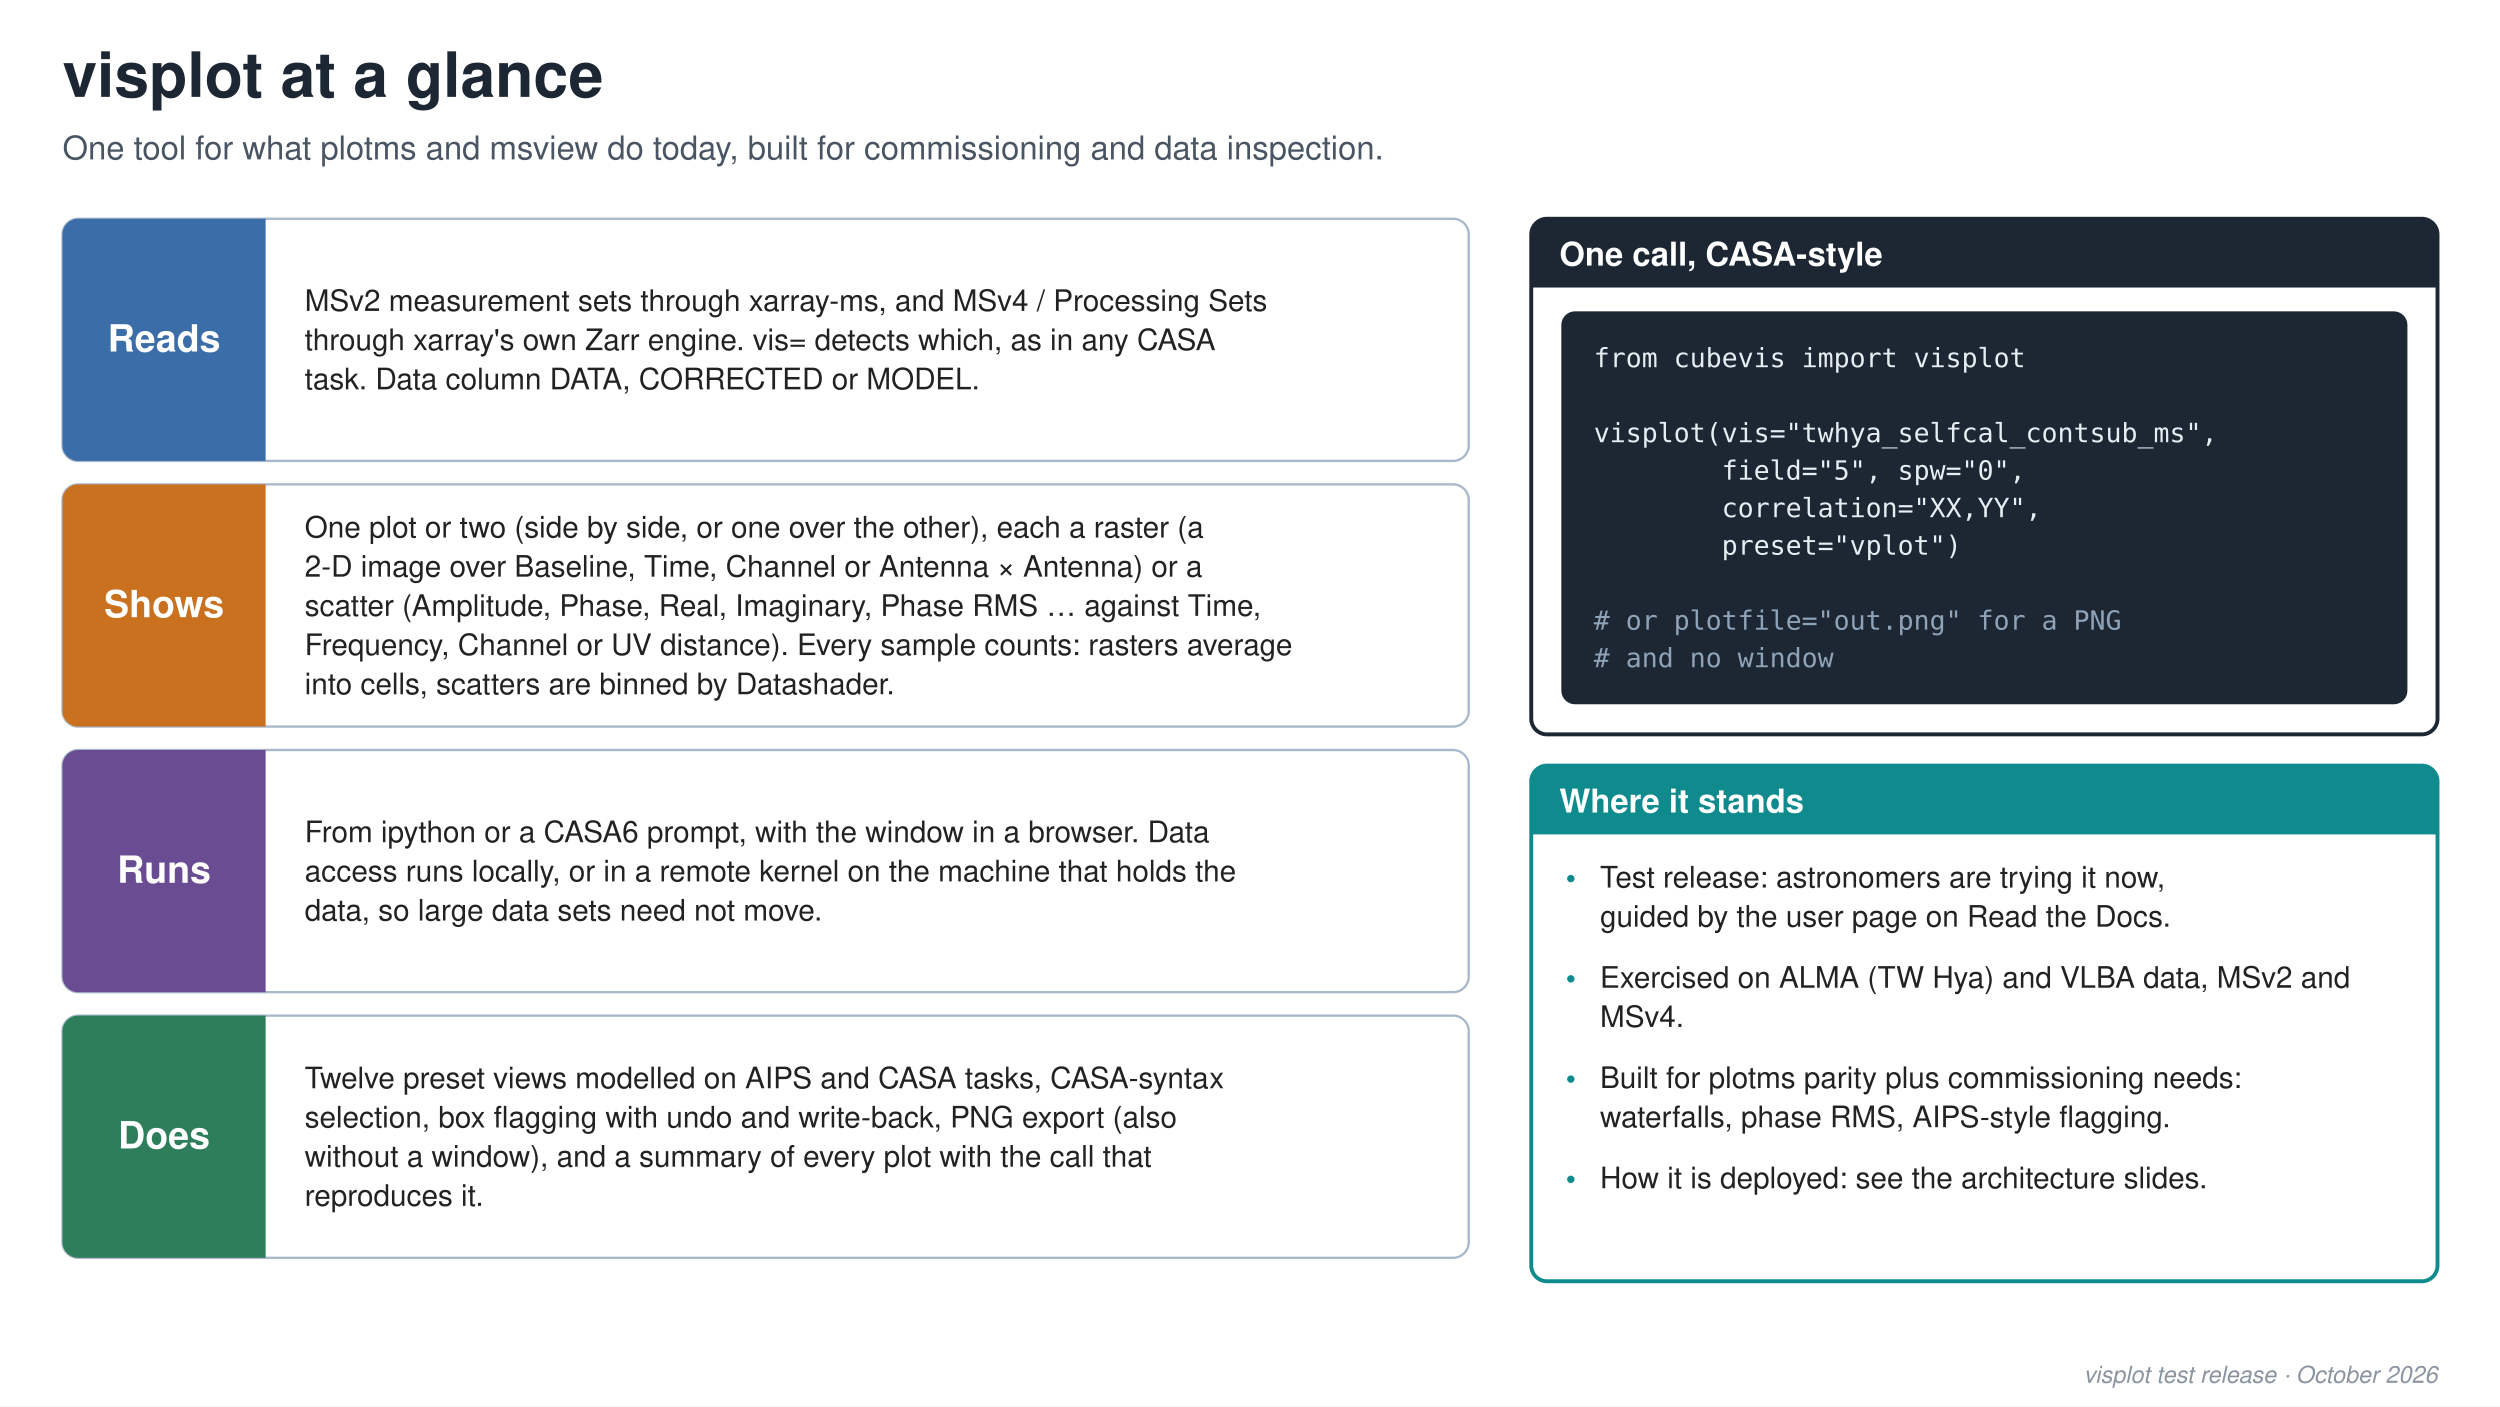
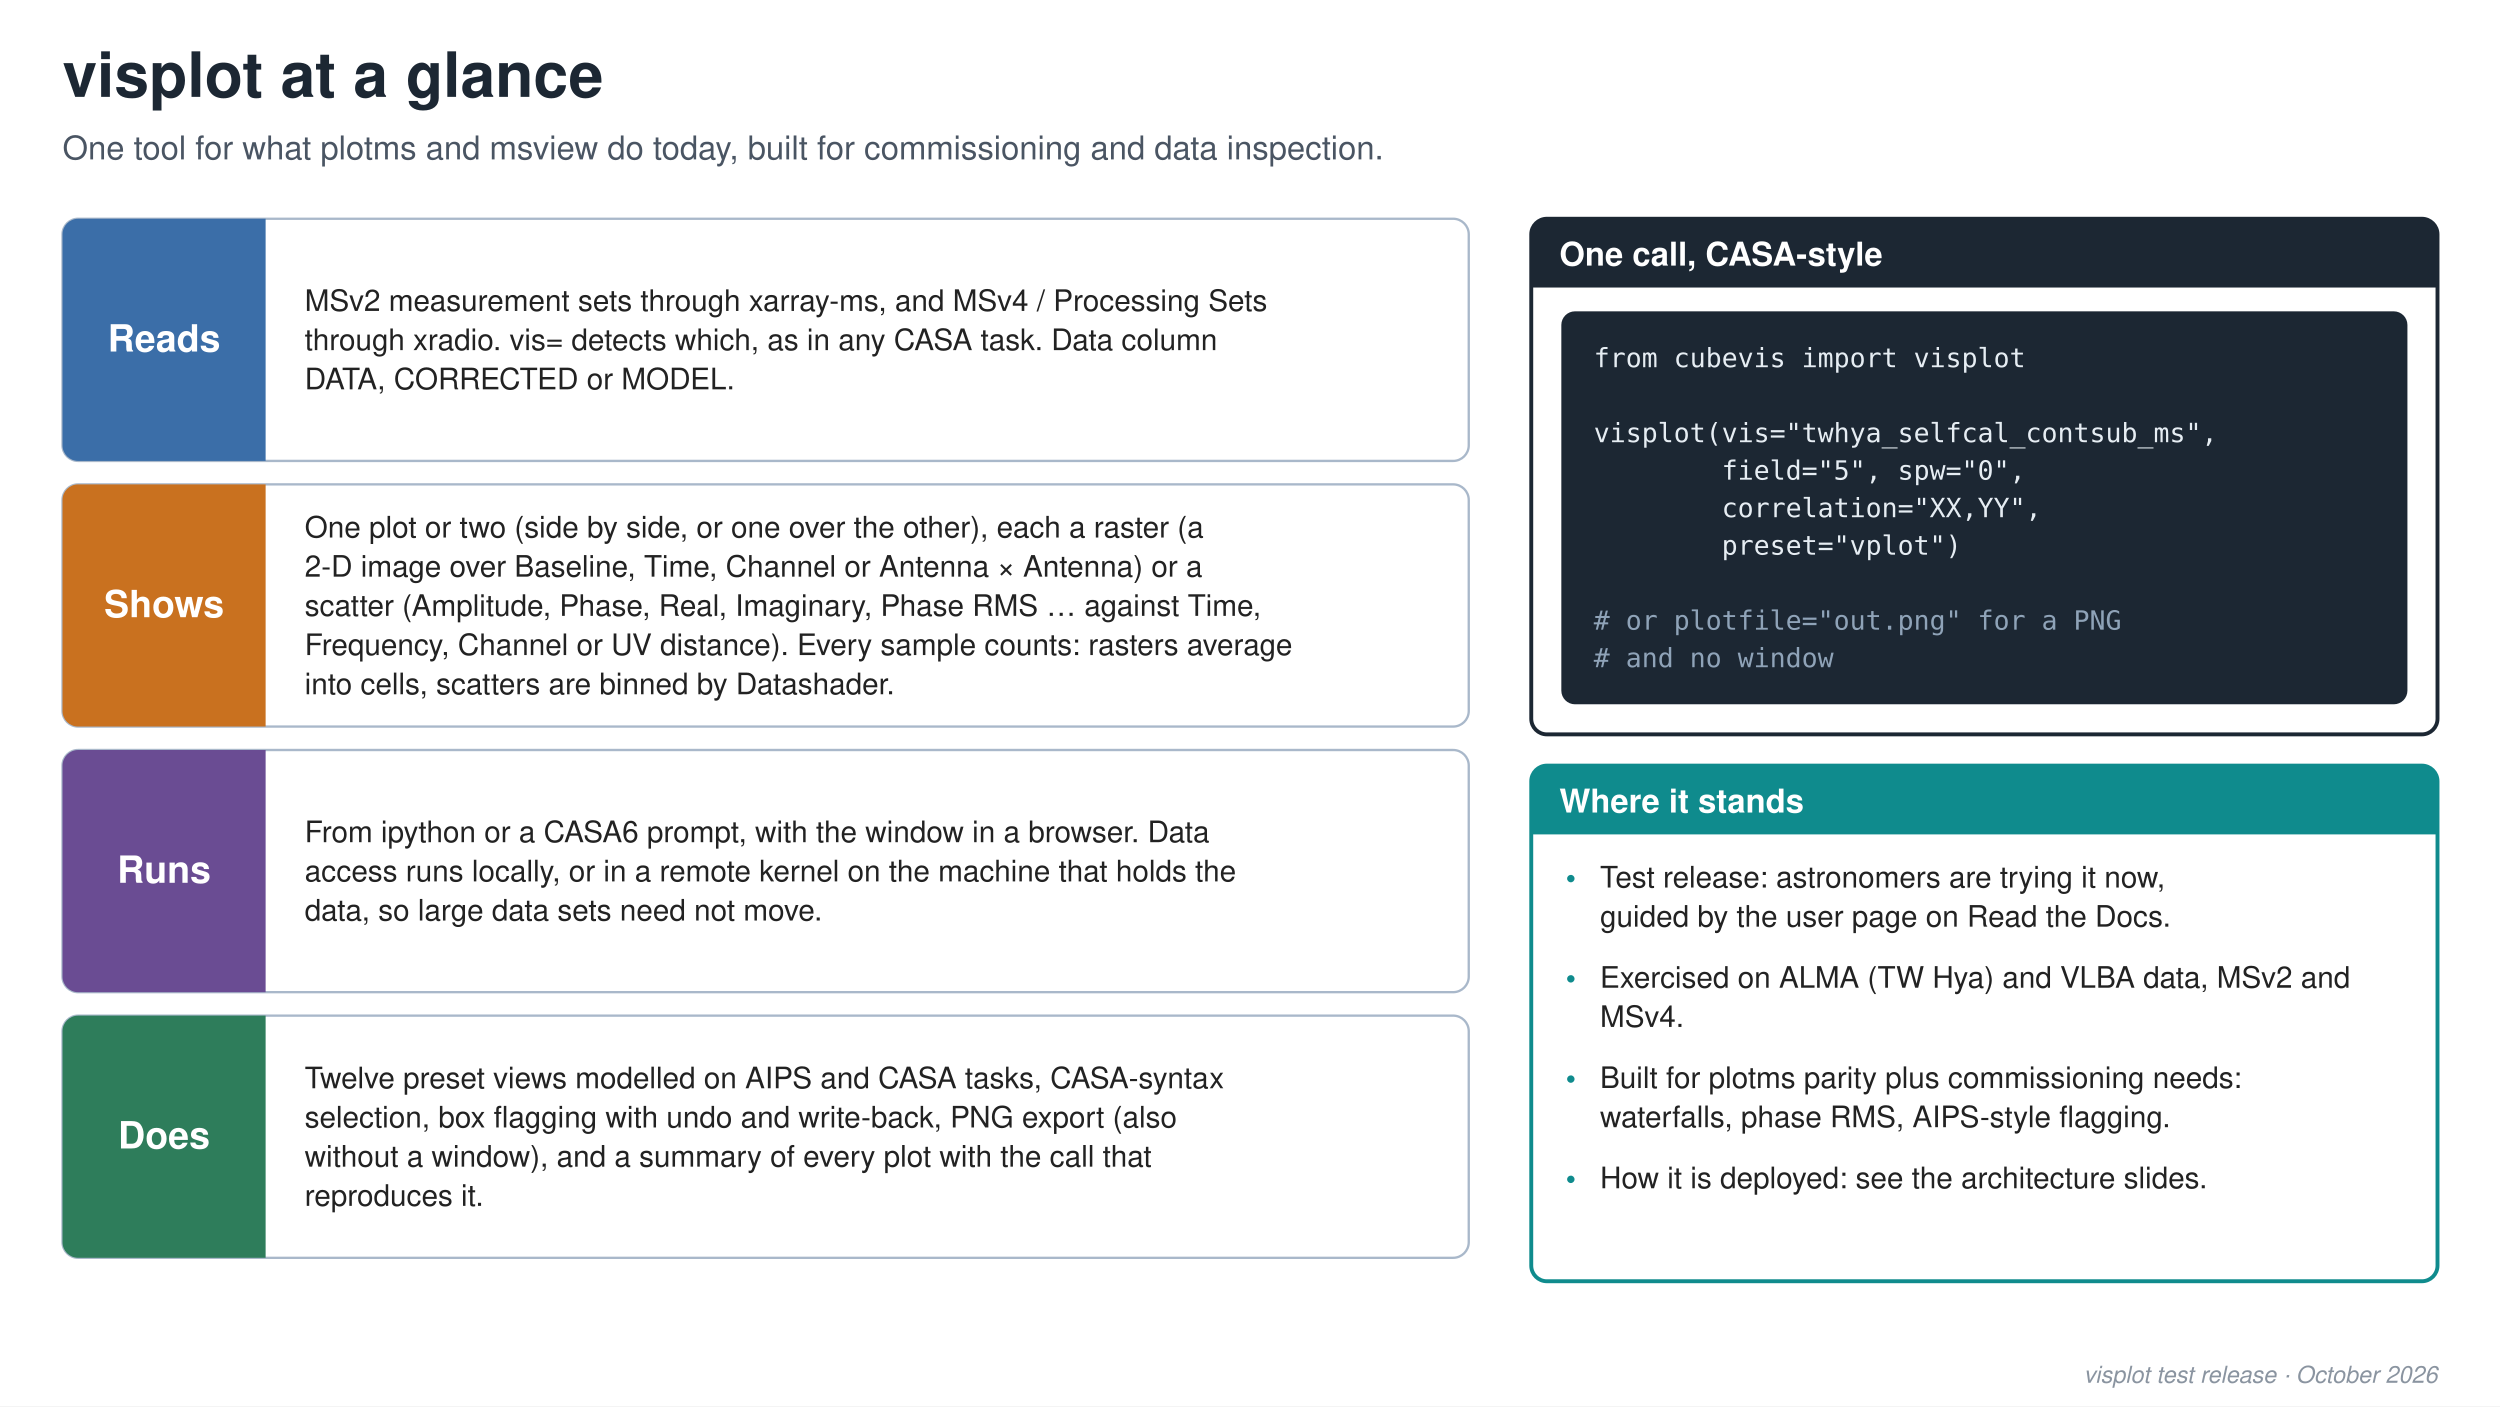
<svg xmlns="http://www.w3.org/2000/svg" viewBox="0 0 1600 900" width="100%" height="100%">
  <rect width="1600" height="900" fill="white" />
  <rect x="40" y="140" width="900" height="155" rx="10" fill="white" stroke="#A9B8CA" stroke-width="1.5" />
  <path d="M40 150 a10 10 0 0 1 10 -10 H170 V295 H50 a10 10 0 0 1 -10 -10 Z" fill="#3B6EA8" />
  <text x="105" y="225" font-family="Helvetica, Arial, sans-serif" font-size="24" font-weight="bold" fill="white" text-anchor="middle" xml:space="preserve">Reads</text>
  <text x="195" y="199.0" font-family="Helvetica, Arial, sans-serif" font-size="19" font-weight="normal" fill="#222" text-anchor="start" xml:space="preserve">MSv2 measurement sets through xarray-ms, and MSv4 / Processing Sets</text>
-   <text x="195" y="224.08" font-family="Helvetica, Arial, sans-serif" font-size="19" font-weight="normal" fill="#222" text-anchor="start" xml:space="preserve">through xarray's own Zarr engine. vis= detects which, as in any CASA</text>
-   <text x="195" y="249.16" font-family="Helvetica, Arial, sans-serif" font-size="19" font-weight="normal" fill="#222" text-anchor="start" xml:space="preserve">task. Data column DATA, CORRECTED or MODEL.</text>
+   <text x="195" y="224.08" font-family="Helvetica, Arial, sans-serif" font-size="19" font-weight="normal" fill="#222" text-anchor="start" xml:space="preserve">through xradio. vis= detects which, as in any CASA task. Data column</text>
+   <text x="195" y="249.16" font-family="Helvetica, Arial, sans-serif" font-size="19" font-weight="normal" fill="#222" text-anchor="start" xml:space="preserve">DATA, CORRECTED or MODEL.</text>
  <rect x="40" y="310" width="900" height="155" rx="10" fill="white" stroke="#A9B8CA" stroke-width="1.5" />
  <path d="M40 320 a10 10 0 0 1 10 -10 H170 V465 H50 a10 10 0 0 1 -10 -10 Z" fill="#C9711F" />
  <text x="105" y="395" font-family="Helvetica, Arial, sans-serif" font-size="24" font-weight="bold" fill="white" text-anchor="middle" xml:space="preserve">Shows</text>
  <text x="195" y="344.0" font-family="Helvetica, Arial, sans-serif" font-size="19" font-weight="normal" fill="#222" text-anchor="start" xml:space="preserve">One plot or two (side by side, or one over the other), each a raster (a</text>
  <text x="195" y="369.08" font-family="Helvetica, Arial, sans-serif" font-size="19" font-weight="normal" fill="#222" text-anchor="start" xml:space="preserve">2-D image over Baseline, Time, Channel or Antenna × Antenna) or a</text>
  <text x="195" y="394.16" font-family="Helvetica, Arial, sans-serif" font-size="19" font-weight="normal" fill="#222" text-anchor="start" xml:space="preserve">scatter (Amplitude, Phase, Real, Imaginary, Phase RMS … against Time,</text>
  <text x="195" y="419.24" font-family="Helvetica, Arial, sans-serif" font-size="19" font-weight="normal" fill="#222" text-anchor="start" xml:space="preserve">Frequency, Channel or UV distance). Every sample counts: rasters average</text>
  <text x="195" y="444.32" font-family="Helvetica, Arial, sans-serif" font-size="19" font-weight="normal" fill="#222" text-anchor="start" xml:space="preserve">into cells, scatters are binned by Datashader.</text>
  <rect x="40" y="480" width="900" height="155" rx="10" fill="white" stroke="#A9B8CA" stroke-width="1.5" />
  <path d="M40 490 a10 10 0 0 1 10 -10 H170 V635 H50 a10 10 0 0 1 -10 -10 Z" fill="#6A4C93" />
  <text x="105" y="565" font-family="Helvetica, Arial, sans-serif" font-size="24" font-weight="bold" fill="white" text-anchor="middle" xml:space="preserve">Runs</text>
  <text x="195" y="539.0" font-family="Helvetica, Arial, sans-serif" font-size="19" font-weight="normal" fill="#222" text-anchor="start" xml:space="preserve">From ipython or a CASA6 prompt, with the window in a browser. Data</text>
  <text x="195" y="564.08" font-family="Helvetica, Arial, sans-serif" font-size="19" font-weight="normal" fill="#222" text-anchor="start" xml:space="preserve">access runs locally, or in a remote kernel on the machine that holds the</text>
  <text x="195" y="589.16" font-family="Helvetica, Arial, sans-serif" font-size="19" font-weight="normal" fill="#222" text-anchor="start" xml:space="preserve">data, so large data sets need not move.</text>
  <rect x="40" y="650" width="900" height="155" rx="10" fill="white" stroke="#A9B8CA" stroke-width="1.5" />
  <path d="M40 660 a10 10 0 0 1 10 -10 H170 V805 H50 a10 10 0 0 1 -10 -10 Z" fill="#2E7D5B" />
  <text x="105" y="735" font-family="Helvetica, Arial, sans-serif" font-size="24" font-weight="bold" fill="white" text-anchor="middle" xml:space="preserve">Does</text>
  <text x="195" y="696.5" font-family="Helvetica, Arial, sans-serif" font-size="19" font-weight="normal" fill="#222" text-anchor="start" xml:space="preserve">Twelve preset views modelled on AIPS and CASA tasks, CASA-syntax</text>
  <text x="195" y="721.58" font-family="Helvetica, Arial, sans-serif" font-size="19" font-weight="normal" fill="#222" text-anchor="start" xml:space="preserve">selection, box flagging with undo and write-back, PNG export (also</text>
  <text x="195" y="746.66" font-family="Helvetica, Arial, sans-serif" font-size="19" font-weight="normal" fill="#222" text-anchor="start" xml:space="preserve">without a window), and a summary of every plot with the call that</text>
  <text x="195" y="771.74" font-family="Helvetica, Arial, sans-serif" font-size="19" font-weight="normal" fill="#222" text-anchor="start" xml:space="preserve">reproduces it.</text>
  <rect x="980" y="140" width="580" height="330" rx="10" fill="white" stroke="#1C2733" stroke-width="2.5" />
  <path d="M980 184 V150 a10 10 0 0 1 10 -10 H1550 a10 10 0 0 1 10 10 V184 Z" fill="#1C2733" />
  <text x="998" y="170" font-family="Helvetica, Arial, sans-serif" font-size="21" font-weight="bold" fill="white" text-anchor="start" xml:space="preserve">One call, CASA-style</text>
  <rect x="1000" y="200" width="540" height="250" rx="8" fill="#1C2733" stroke="#1C2733" stroke-width="1.5" />
  <text x="1020" y="235" font-family="monospace" font-size="17" font-weight="normal" fill="#E6EDF3" text-anchor="start" xml:space="preserve">from cubevis import visplot</text>
  <text x="1020" y="259" font-family="monospace" font-size="17" font-weight="normal" fill="#E6EDF3" text-anchor="start" xml:space="preserve" />
  <text x="1020" y="283" font-family="monospace" font-size="17" font-weight="normal" fill="#E6EDF3" text-anchor="start" xml:space="preserve">visplot(vis="twhya_selfcal_contsub_ms",</text>
  <text x="1020" y="307" font-family="monospace" font-size="17" font-weight="normal" fill="#E6EDF3" text-anchor="start" xml:space="preserve">        field="5", spw="0",</text>
  <text x="1020" y="331" font-family="monospace" font-size="17" font-weight="normal" fill="#E6EDF3" text-anchor="start" xml:space="preserve">        correlation="XX,YY",</text>
  <text x="1020" y="355" font-family="monospace" font-size="17" font-weight="normal" fill="#E6EDF3" text-anchor="start" xml:space="preserve">        preset="vplot")</text>
  <text x="1020" y="379" font-family="monospace" font-size="17" font-weight="normal" fill="#E6EDF3" text-anchor="start" xml:space="preserve" />
  <text x="1020" y="403" font-family="monospace" font-size="17" font-weight="normal" fill="#8FA3B8" text-anchor="start" xml:space="preserve"># or plotfile="out.png" for a PNG</text>
  <text x="1020" y="427" font-family="monospace" font-size="17" font-weight="normal" fill="#8FA3B8" text-anchor="start" xml:space="preserve"># and no window</text>
  <rect x="980" y="490" width="580" height="330" rx="10" fill="white" stroke="#0F8B8D" stroke-width="2.5" />
  <path d="M980 534 V500 a10 10 0 0 1 10 -10 H1550 a10 10 0 0 1 10 10 V534 Z" fill="#0F8B8D" />
  <text x="998" y="520" font-family="Helvetica, Arial, sans-serif" font-size="21" font-weight="bold" fill="white" text-anchor="start" xml:space="preserve">Where it stands</text>
  <text x="1002" y="568" font-family="Helvetica, Arial, sans-serif" font-size="19" font-weight="bold" fill="#0F8B8D" text-anchor="start" xml:space="preserve">•</text>
  <text x="1024" y="568" font-family="Helvetica, Arial, sans-serif" font-size="19" font-weight="normal" fill="#222" text-anchor="start" xml:space="preserve">Test release: astronomers are trying it now,</text>
  <text x="1024" y="593.08" font-family="Helvetica, Arial, sans-serif" font-size="19" font-weight="normal" fill="#222" text-anchor="start" xml:space="preserve">guided by the user page on Read the Docs.</text>
  <text x="1002" y="632.16" font-family="Helvetica, Arial, sans-serif" font-size="19" font-weight="bold" fill="#0F8B8D" text-anchor="start" xml:space="preserve">•</text>
  <text x="1024" y="632.16" font-family="Helvetica, Arial, sans-serif" font-size="19" font-weight="normal" fill="#222" text-anchor="start" xml:space="preserve">Exercised on ALMA (TW Hya) and VLBA data, MSv2 and</text>
  <text x="1024" y="657.24" font-family="Helvetica, Arial, sans-serif" font-size="19" font-weight="normal" fill="#222" text-anchor="start" xml:space="preserve">MSv4.</text>
  <text x="1002" y="696.32" font-family="Helvetica, Arial, sans-serif" font-size="19" font-weight="bold" fill="#0F8B8D" text-anchor="start" xml:space="preserve">•</text>
  <text x="1024" y="696.32" font-family="Helvetica, Arial, sans-serif" font-size="19" font-weight="normal" fill="#222" text-anchor="start" xml:space="preserve">Built for plotms parity plus commissioning needs:</text>
  <text x="1024" y="721.4" font-family="Helvetica, Arial, sans-serif" font-size="19" font-weight="normal" fill="#222" text-anchor="start" xml:space="preserve">waterfalls, phase RMS, AIPS-style flagging.</text>
  <text x="1002" y="760.48" font-family="Helvetica, Arial, sans-serif" font-size="19" font-weight="bold" fill="#0F8B8D" text-anchor="start" xml:space="preserve">•</text>
  <text x="1024" y="760.48" font-family="Helvetica, Arial, sans-serif" font-size="19" font-weight="normal" fill="#222" text-anchor="start" xml:space="preserve">How it is deployed: see the architecture slides.</text>
  <text x="40" y="62" font-family="Helvetica, Arial, sans-serif" font-size="40" font-weight="bold" fill="#1C2733" text-anchor="start" xml:space="preserve">visplot at a glance</text>
  <text x="40" y="102" font-family="Helvetica, Arial, sans-serif" font-size="21" font-weight="normal" fill="#4A5563" text-anchor="start" xml:space="preserve">One tool for what plotms and msview do today, built for commissioning and data inspection.</text>
  <text x="1560" y="885" font-family="Helvetica, Arial, sans-serif" font-size="15" font-weight="normal" fill="#8A94A0" text-anchor="end" font-style="italic" xml:space="preserve">visplot test release · October 2026</text>
</svg>
